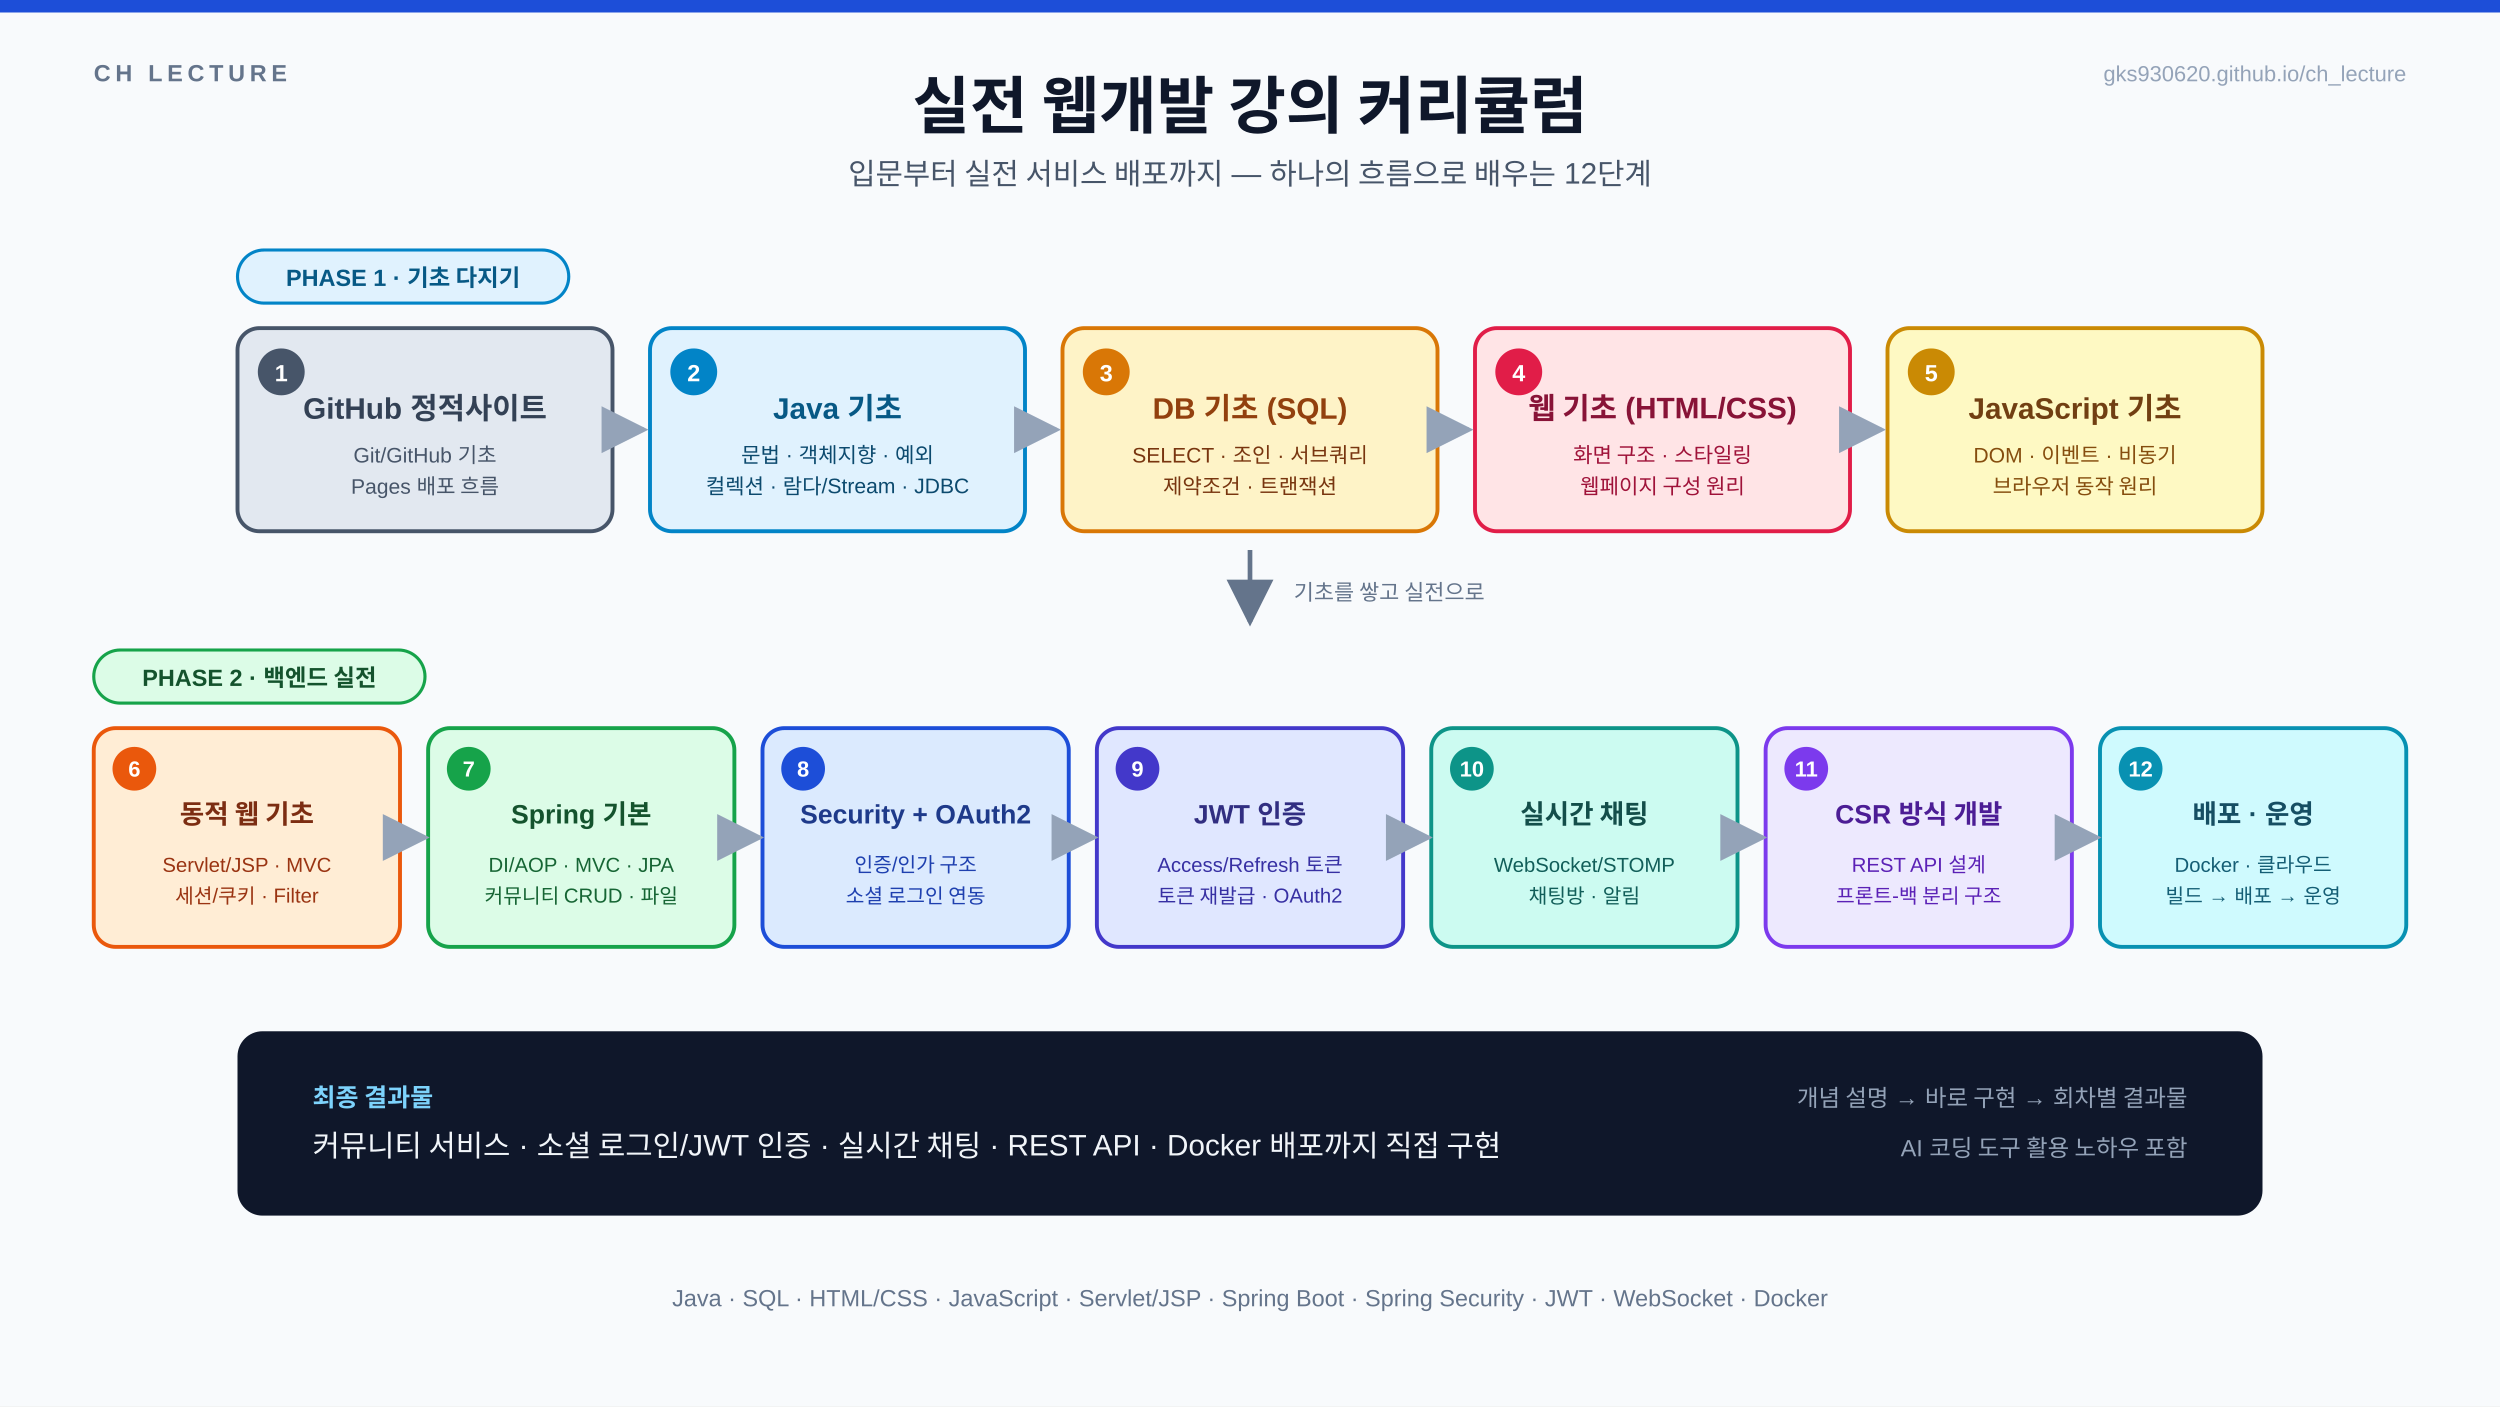
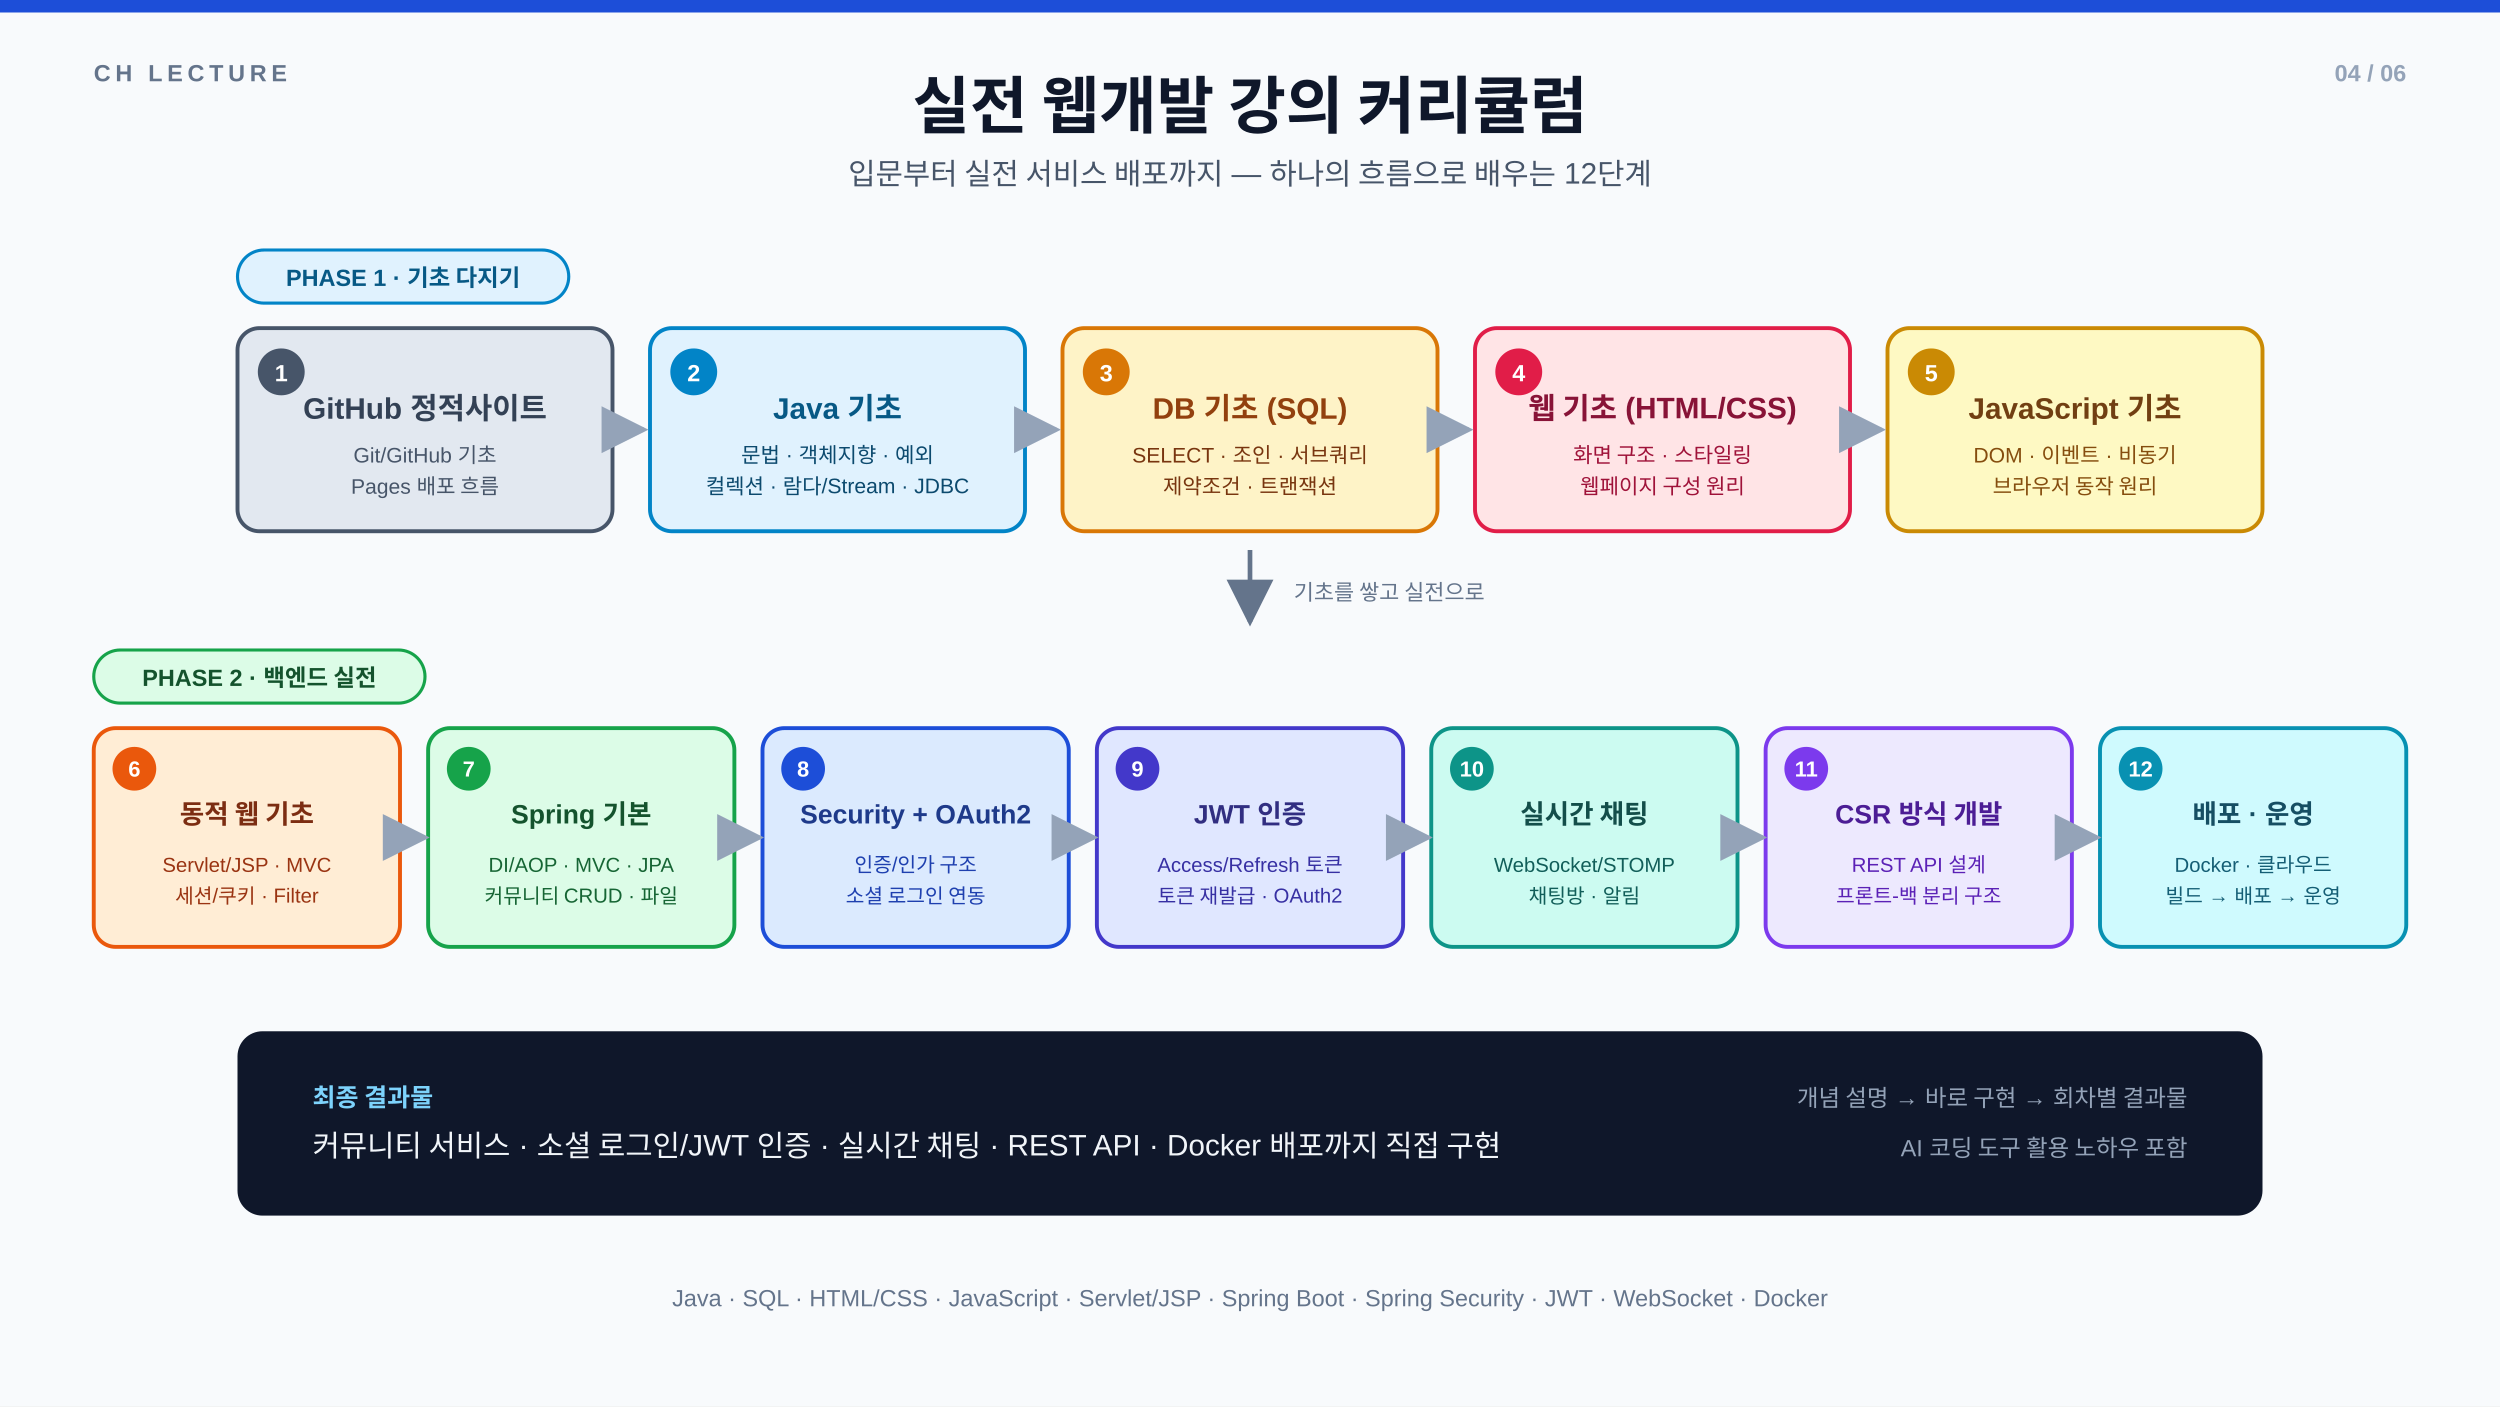
<svg xmlns="http://www.w3.org/2000/svg" width="1600" height="900" viewBox="0 0 1600 900" font-family="'Malgun Gothic','Apple SD Gothic Neo',Arial,sans-serif">
  <rect width="1600" height="900" fill="#f8fafc" />
  <rect width="1600" height="8" fill="#1d4ed8" />
  <text x="60" y="52" font-size="15" letter-spacing="3" fill="#64748b" font-weight="bold">CH LECTURE</text>
-   <text x="1540" y="52" font-size="14" fill="#94a3b8" text-anchor="end">gks930620.github.io/ch_lecture</text>
+   <text x="1540" y="52" font-size="15" fill="#94a3b8" text-anchor="end" font-weight="bold">04 / 06</text>
  <text x="800" y="82" text-anchor="middle" font-size="40" font-weight="bold" fill="#0f172a">실전 웹개발 강의 커리큘럼</text>
  <text x="800" y="118" text-anchor="middle" font-size="19" fill="#475569">입문부터 실전 서비스 배포까지 — 하나의 흐름으로 배우는 12단계</text>
  <rect x="152" y="160" width="212" height="34" rx="17" fill="#e0f2fe" stroke="#0284c7" stroke-width="2" />
  <text x="258" y="183" text-anchor="middle" font-size="15" font-weight="bold" fill="#075985">PHASE 1 · 기초 다지기</text>
  <g>
    <rect x="152" y="210" width="240" height="130" rx="14" fill="#e2e8f0" stroke="#475569" stroke-width="2.5" />
    <circle cx="180" cy="238" r="15" fill="#475569" />
    <text x="180" y="244" text-anchor="middle" font-size="15" font-weight="bold" fill="#ffffff">1</text>
    <text x="272" y="268" text-anchor="middle" font-size="19" font-weight="bold" fill="#334155">GitHub 정적사이트</text>
    <text x="272" y="296" text-anchor="middle" font-size="13.5" fill="#475569">Git/GitHub 기초</text>
    <text x="272" y="316" text-anchor="middle" font-size="13.5" fill="#475569">Pages 배포 흐름</text>
  </g>
  <g>
    <rect x="416" y="210" width="240" height="130" rx="14" fill="#e0f2fe" stroke="#0284c7" stroke-width="2.5" />
    <circle cx="444" cy="238" r="15" fill="#0284c7" />
    <text x="444" y="244" text-anchor="middle" font-size="15" font-weight="bold" fill="#ffffff">2</text>
    <text x="536" y="268" text-anchor="middle" font-size="19" font-weight="bold" fill="#075985">Java 기초</text>
    <text x="536" y="296" text-anchor="middle" font-size="13.5" fill="#0c4a6e">문법 · 객체지향 · 예외</text>
    <text x="536" y="316" text-anchor="middle" font-size="13.5" fill="#0c4a6e">컬렉션 · 람다/Stream · JDBC</text>
  </g>
  <g>
    <rect x="680" y="210" width="240" height="130" rx="14" fill="#fef3c7" stroke="#d97706" stroke-width="2.5" />
    <circle cx="708" cy="238" r="15" fill="#d97706" />
    <text x="708" y="244" text-anchor="middle" font-size="15" font-weight="bold" fill="#ffffff">3</text>
    <text x="800" y="268" text-anchor="middle" font-size="19" font-weight="bold" fill="#92400e">DB 기초 (SQL)</text>
    <text x="800" y="296" text-anchor="middle" font-size="13.5" fill="#78350f">SELECT · 조인 · 서브쿼리</text>
    <text x="800" y="316" text-anchor="middle" font-size="13.5" fill="#78350f">제약조건 · 트랜잭션</text>
  </g>
  <g>
    <rect x="944" y="210" width="240" height="130" rx="14" fill="#ffe4e6" stroke="#e11d48" stroke-width="2.5" />
    <circle cx="972" cy="238" r="15" fill="#e11d48" />
    <text x="972" y="244" text-anchor="middle" font-size="15" font-weight="bold" fill="#ffffff">4</text>
    <text x="1064" y="268" text-anchor="middle" font-size="19" font-weight="bold" fill="#881337">웹 기초 (HTML/CSS)</text>
    <text x="1064" y="296" text-anchor="middle" font-size="13.5" fill="#9f1239">화면 구조 · 스타일링</text>
    <text x="1064" y="316" text-anchor="middle" font-size="13.5" fill="#9f1239">웹페이지 구성 원리</text>
  </g>
  <g>
    <rect x="1208" y="210" width="240" height="130" rx="14" fill="#fef9c3" stroke="#ca8a04" stroke-width="2.5" />
    <circle cx="1236" cy="238" r="15" fill="#ca8a04" />
    <text x="1236" y="244" text-anchor="middle" font-size="15" font-weight="bold" fill="#ffffff">5</text>
    <text x="1328" y="268" text-anchor="middle" font-size="19" font-weight="bold" fill="#713f12">JavaScript 기초</text>
    <text x="1328" y="296" text-anchor="middle" font-size="13.5" fill="#854d0e">DOM · 이벤트 · 비동기</text>
    <text x="1328" y="316" text-anchor="middle" font-size="13.5" fill="#854d0e">브라우저 동작 원리</text>
  </g>
  <g stroke="#94a3b8" stroke-width="3" fill="none" marker-end="url(#arrow)">
    <line x1="392" y1="275" x2="412" y2="275" />
    <line x1="656" y1="275" x2="676" y2="275" />
    <line x1="920" y1="275" x2="940" y2="275" />
    <line x1="1184" y1="275" x2="1204" y2="275" />
  </g>
  <g stroke="#64748b" stroke-width="3" fill="none" marker-end="url(#arrowDark)">
    <line x1="800" y1="352" x2="800" y2="398" />
  </g>
  <text x="828" y="384" font-size="14" fill="#64748b">기초를 쌓고 실전으로</text>
  <rect x="60" y="416" width="212" height="34" rx="17" fill="#dcfce7" stroke="#16a34a" stroke-width="2" />
  <text x="166" y="439" text-anchor="middle" font-size="15" font-weight="bold" fill="#14532d">PHASE 2 · 백엔드 실전</text>
  <g>
    <rect x="60" y="466" width="196" height="140" rx="14" fill="#ffedd5" stroke="#ea580c" stroke-width="2.5" />
    <circle cx="86" cy="492" r="14" fill="#ea580c" />
    <text x="86" y="497" text-anchor="middle" font-size="14" font-weight="bold" fill="#ffffff">6</text>
    <text x="158" y="527" text-anchor="middle" font-size="17" font-weight="bold" fill="#7c2d12">동적 웹 기초</text>
    <text x="158" y="558" text-anchor="middle" font-size="13" fill="#9a3412">Servlet/JSP · MVC</text>
    <text x="158" y="578" text-anchor="middle" font-size="13" fill="#9a3412">세션/쿠키 · Filter</text>
  </g>
  <g>
    <rect x="274" y="466" width="196" height="140" rx="14" fill="#dcfce7" stroke="#16a34a" stroke-width="2.5" />
    <circle cx="300" cy="492" r="14" fill="#16a34a" />
    <text x="300" y="497" text-anchor="middle" font-size="14" font-weight="bold" fill="#ffffff">7</text>
    <text x="372" y="527" text-anchor="middle" font-size="17" font-weight="bold" fill="#14532d">Spring 기본</text>
    <text x="372" y="558" text-anchor="middle" font-size="13" fill="#166534">DI/AOP · MVC · JPA</text>
    <text x="372" y="578" text-anchor="middle" font-size="13" fill="#166534">커뮤니티 CRUD · 파일</text>
  </g>
  <g>
    <rect x="488" y="466" width="196" height="140" rx="14" fill="#dbeafe" stroke="#1d4ed8" stroke-width="2.5" />
    <circle cx="514" cy="492" r="14" fill="#1d4ed8" />
    <text x="514" y="497" text-anchor="middle" font-size="14" font-weight="bold" fill="#ffffff">8</text>
    <text x="586" y="527" text-anchor="middle" font-size="17" font-weight="bold" fill="#1e3a8a">Security + OAuth2</text>
    <text x="586" y="558" text-anchor="middle" font-size="13" fill="#1e40af">인증/인가 구조</text>
    <text x="586" y="578" text-anchor="middle" font-size="13" fill="#1e40af">소셜 로그인 연동</text>
  </g>
  <g>
    <rect x="702" y="466" width="196" height="140" rx="14" fill="#e0e7ff" stroke="#4338ca" stroke-width="2.5" />
    <circle cx="728" cy="492" r="14" fill="#4338ca" />
    <text x="728" y="497" text-anchor="middle" font-size="14" font-weight="bold" fill="#ffffff">9</text>
    <text x="800" y="527" text-anchor="middle" font-size="17" font-weight="bold" fill="#312e81">JWT 인증</text>
    <text x="800" y="558" text-anchor="middle" font-size="13" fill="#3730a3">Access/Refresh 토큰</text>
    <text x="800" y="578" text-anchor="middle" font-size="13" fill="#3730a3">토큰 재발급 · OAuth2</text>
  </g>
  <g>
    <rect x="916" y="466" width="196" height="140" rx="14" fill="#ccfbf1" stroke="#0d9488" stroke-width="2.5" />
    <circle cx="942" cy="492" r="14" fill="#0d9488" />
    <text x="942" y="497" text-anchor="middle" font-size="14" font-weight="bold" fill="#ffffff">10</text>
    <text x="1014" y="527" text-anchor="middle" font-size="17" font-weight="bold" fill="#134e4a">실시간 채팅</text>
    <text x="1014" y="558" text-anchor="middle" font-size="13" fill="#115e59">WebSocket/STOMP</text>
    <text x="1014" y="578" text-anchor="middle" font-size="13" fill="#115e59">채팅방 · 알림</text>
  </g>
  <g>
    <rect x="1130" y="466" width="196" height="140" rx="14" fill="#ede9fe" stroke="#7c3aed" stroke-width="2.5" />
    <circle cx="1156" cy="492" r="14" fill="#7c3aed" />
    <text x="1156" y="497" text-anchor="middle" font-size="14" font-weight="bold" fill="#ffffff">11</text>
    <text x="1228" y="527" text-anchor="middle" font-size="17" font-weight="bold" fill="#4c1d95">CSR 방식 개발</text>
    <text x="1228" y="558" text-anchor="middle" font-size="13" fill="#5b21b6">REST API 설계</text>
    <text x="1228" y="578" text-anchor="middle" font-size="13" fill="#5b21b6">프론트-백 분리 구조</text>
  </g>
  <g>
    <rect x="1344" y="466" width="196" height="140" rx="14" fill="#cffafe" stroke="#0891b2" stroke-width="2.5" />
    <circle cx="1370" cy="492" r="14" fill="#0891b2" />
    <text x="1370" y="497" text-anchor="middle" font-size="14" font-weight="bold" fill="#ffffff">12</text>
    <text x="1442" y="527" text-anchor="middle" font-size="17" font-weight="bold" fill="#164e63">배포 · 운영</text>
    <text x="1442" y="558" text-anchor="middle" font-size="13" fill="#155e75">Docker · 클라우드</text>
    <text x="1442" y="578" text-anchor="middle" font-size="13" fill="#155e75">빌드 → 배포 → 운영</text>
  </g>
  <g stroke="#94a3b8" stroke-width="3" fill="none" marker-end="url(#arrow)">
    <line x1="256" y1="536" x2="272" y2="536" />
    <line x1="470" y1="536" x2="486" y2="536" />
    <line x1="684" y1="536" x2="700" y2="536" />
    <line x1="898" y1="536" x2="914" y2="536" />
    <line x1="1112" y1="536" x2="1128" y2="536" />
    <line x1="1326" y1="536" x2="1342" y2="536" />
  </g>
  <rect x="152" y="660" width="1296" height="118" rx="16" fill="#0f172a" />
  <text x="200" y="708" font-size="16" font-weight="bold" fill="#7dd3fc">최종 결과물</text>
  <text x="200" y="740" font-size="19" fill="#f1f5f9">커뮤니티 서비스 · 소셜 로그인/JWT 인증 · 실시간 채팅 · REST API · Docker 배포까지 직접 구현</text>
  <text x="1400" y="708" font-size="15" fill="#94a3b8" text-anchor="end">개념 설명 → 바로 구현 → 회차별 결과물</text>
  <text x="1400" y="740" font-size="15" fill="#94a3b8" text-anchor="end">AI 코딩 도구 활용 노하우 포함</text>
  <text x="800" y="836" text-anchor="middle" font-size="15" fill="#64748b">Java · SQL · HTML/CSS · JavaScript · Servlet/JSP · Spring Boot · Spring Security · JWT · WebSocket · Docker</text>
  <defs>
    <marker id="arrow" markerWidth="10" markerHeight="10" refX="9" refY="5" orient="auto">
      <path d="M0,0 L10,5 L0,10 Z" fill="#94a3b8" />
    </marker>
    <marker id="arrowDark" markerWidth="10" markerHeight="10" refX="9" refY="5" orient="auto">
      <path d="M0,0 L10,5 L0,10 Z" fill="#64748b" />
    </marker>
  </defs>
</svg>
